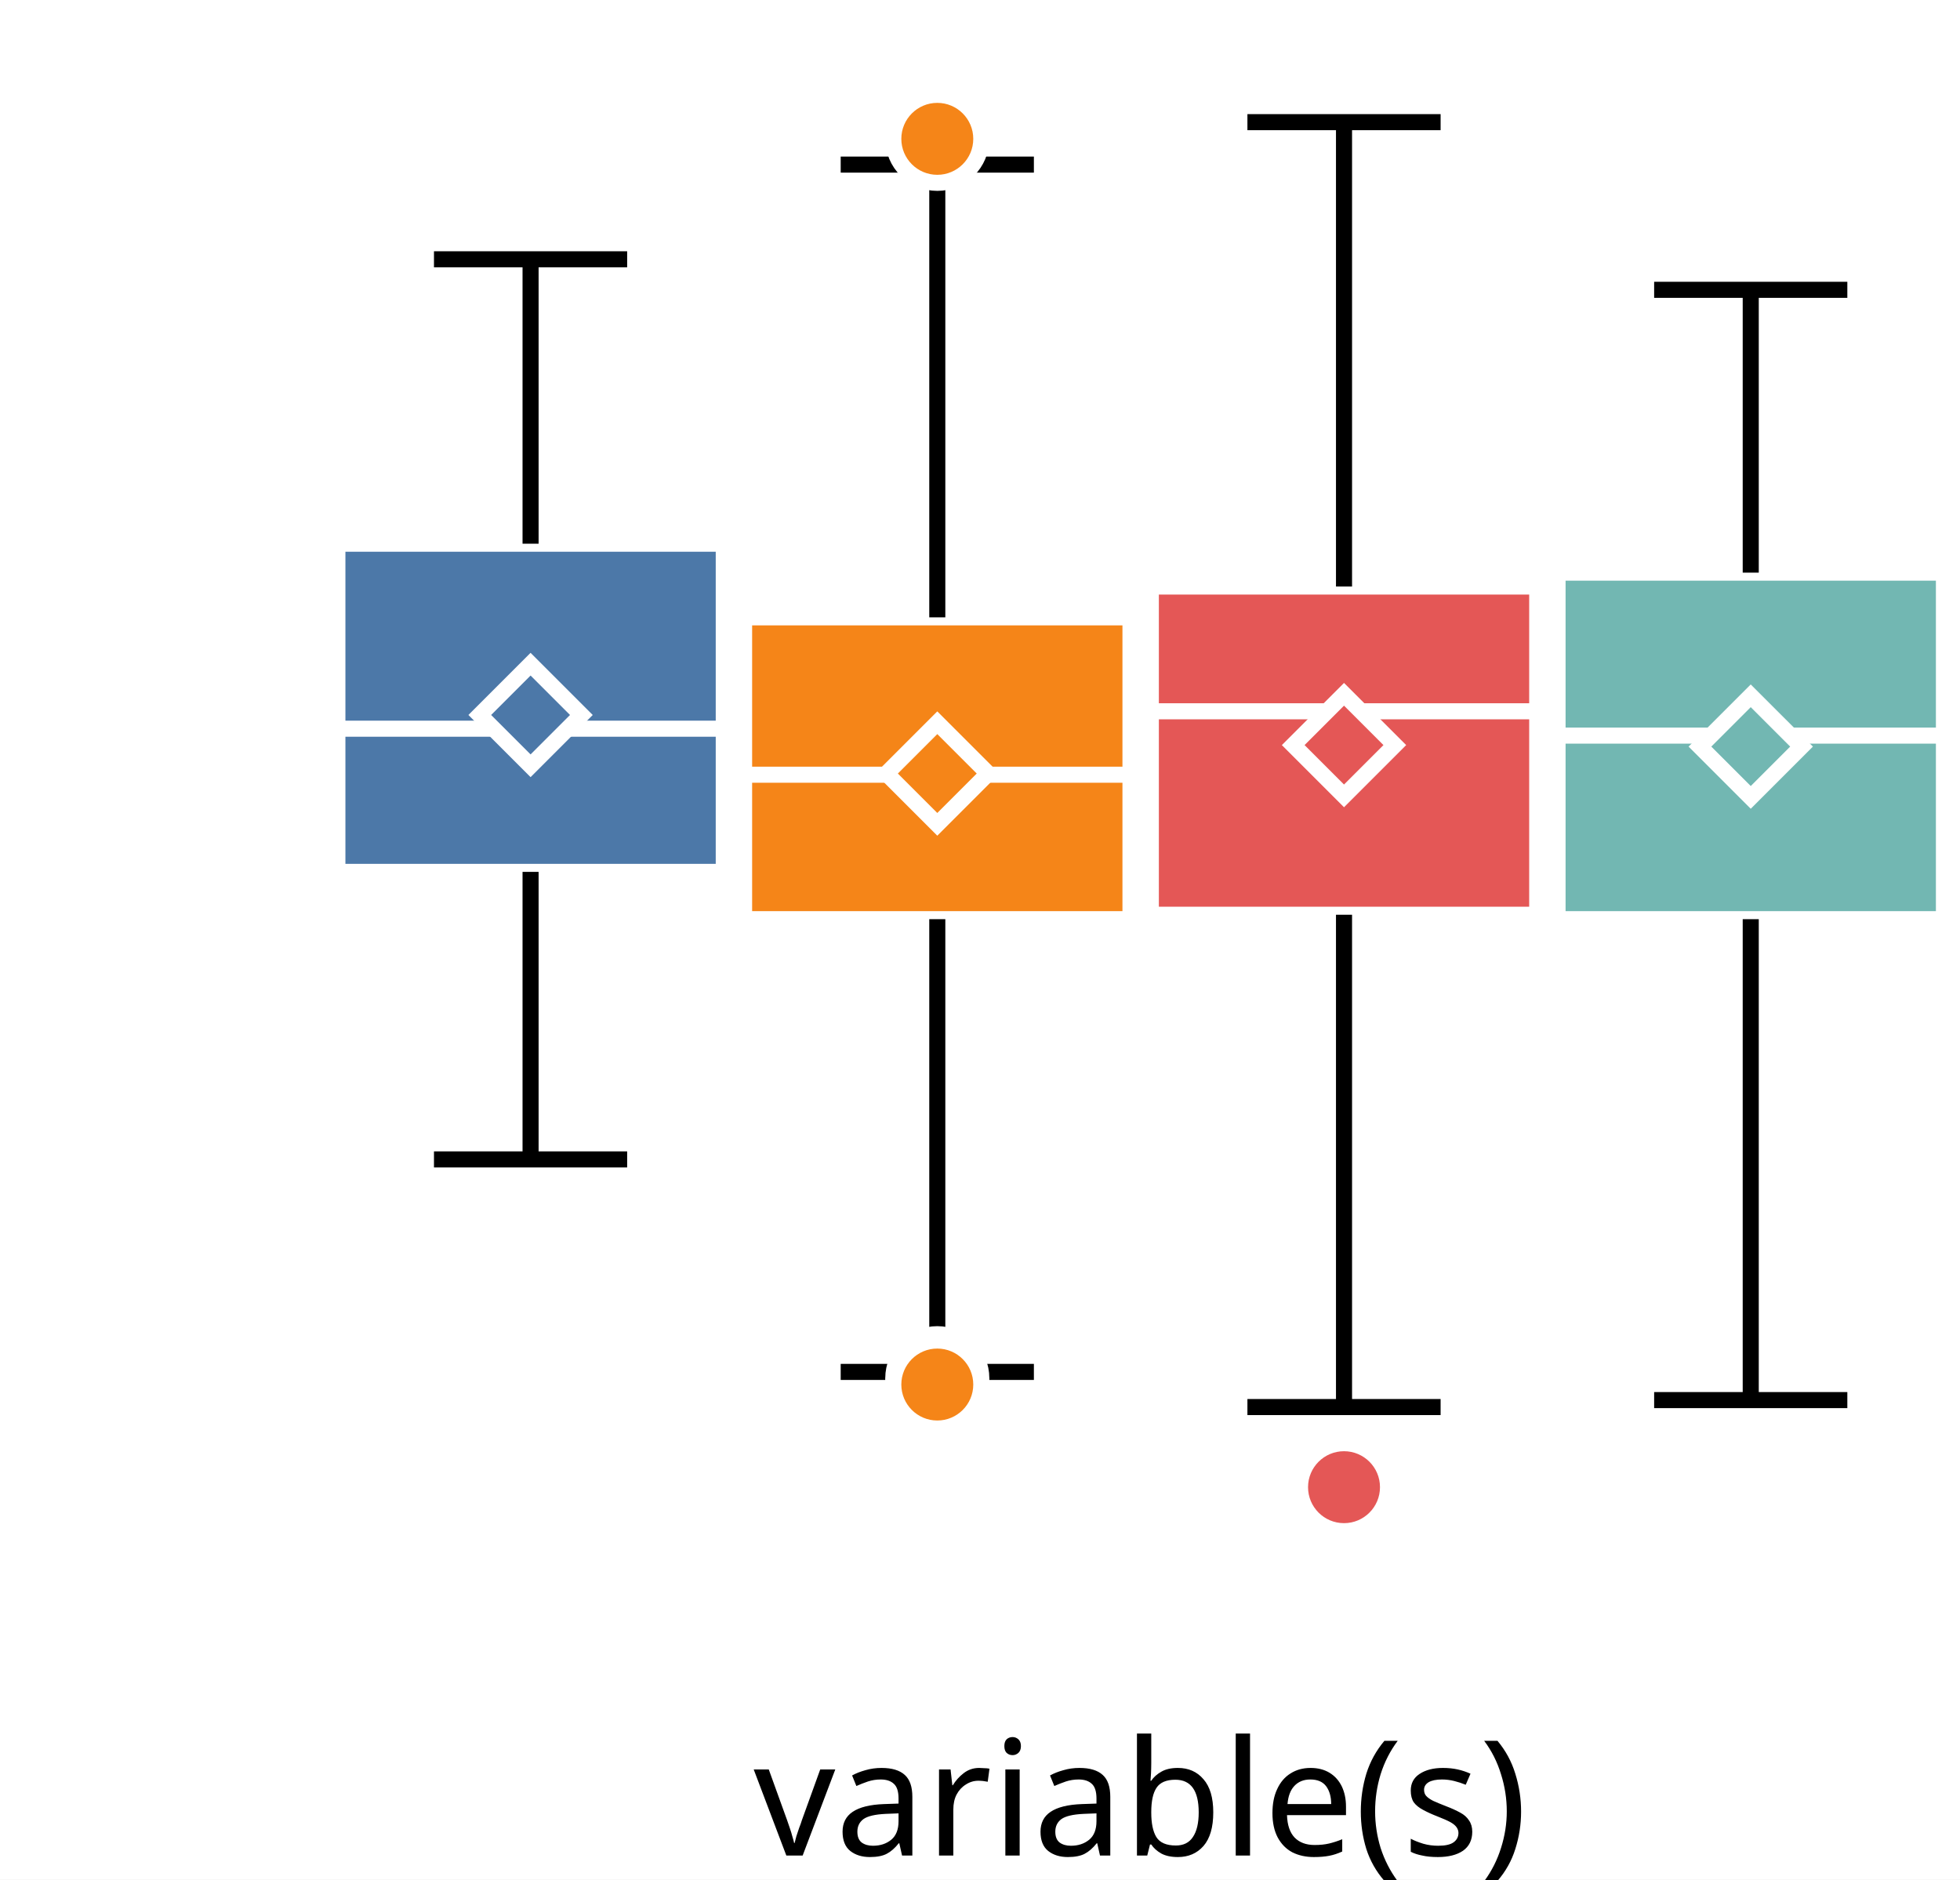
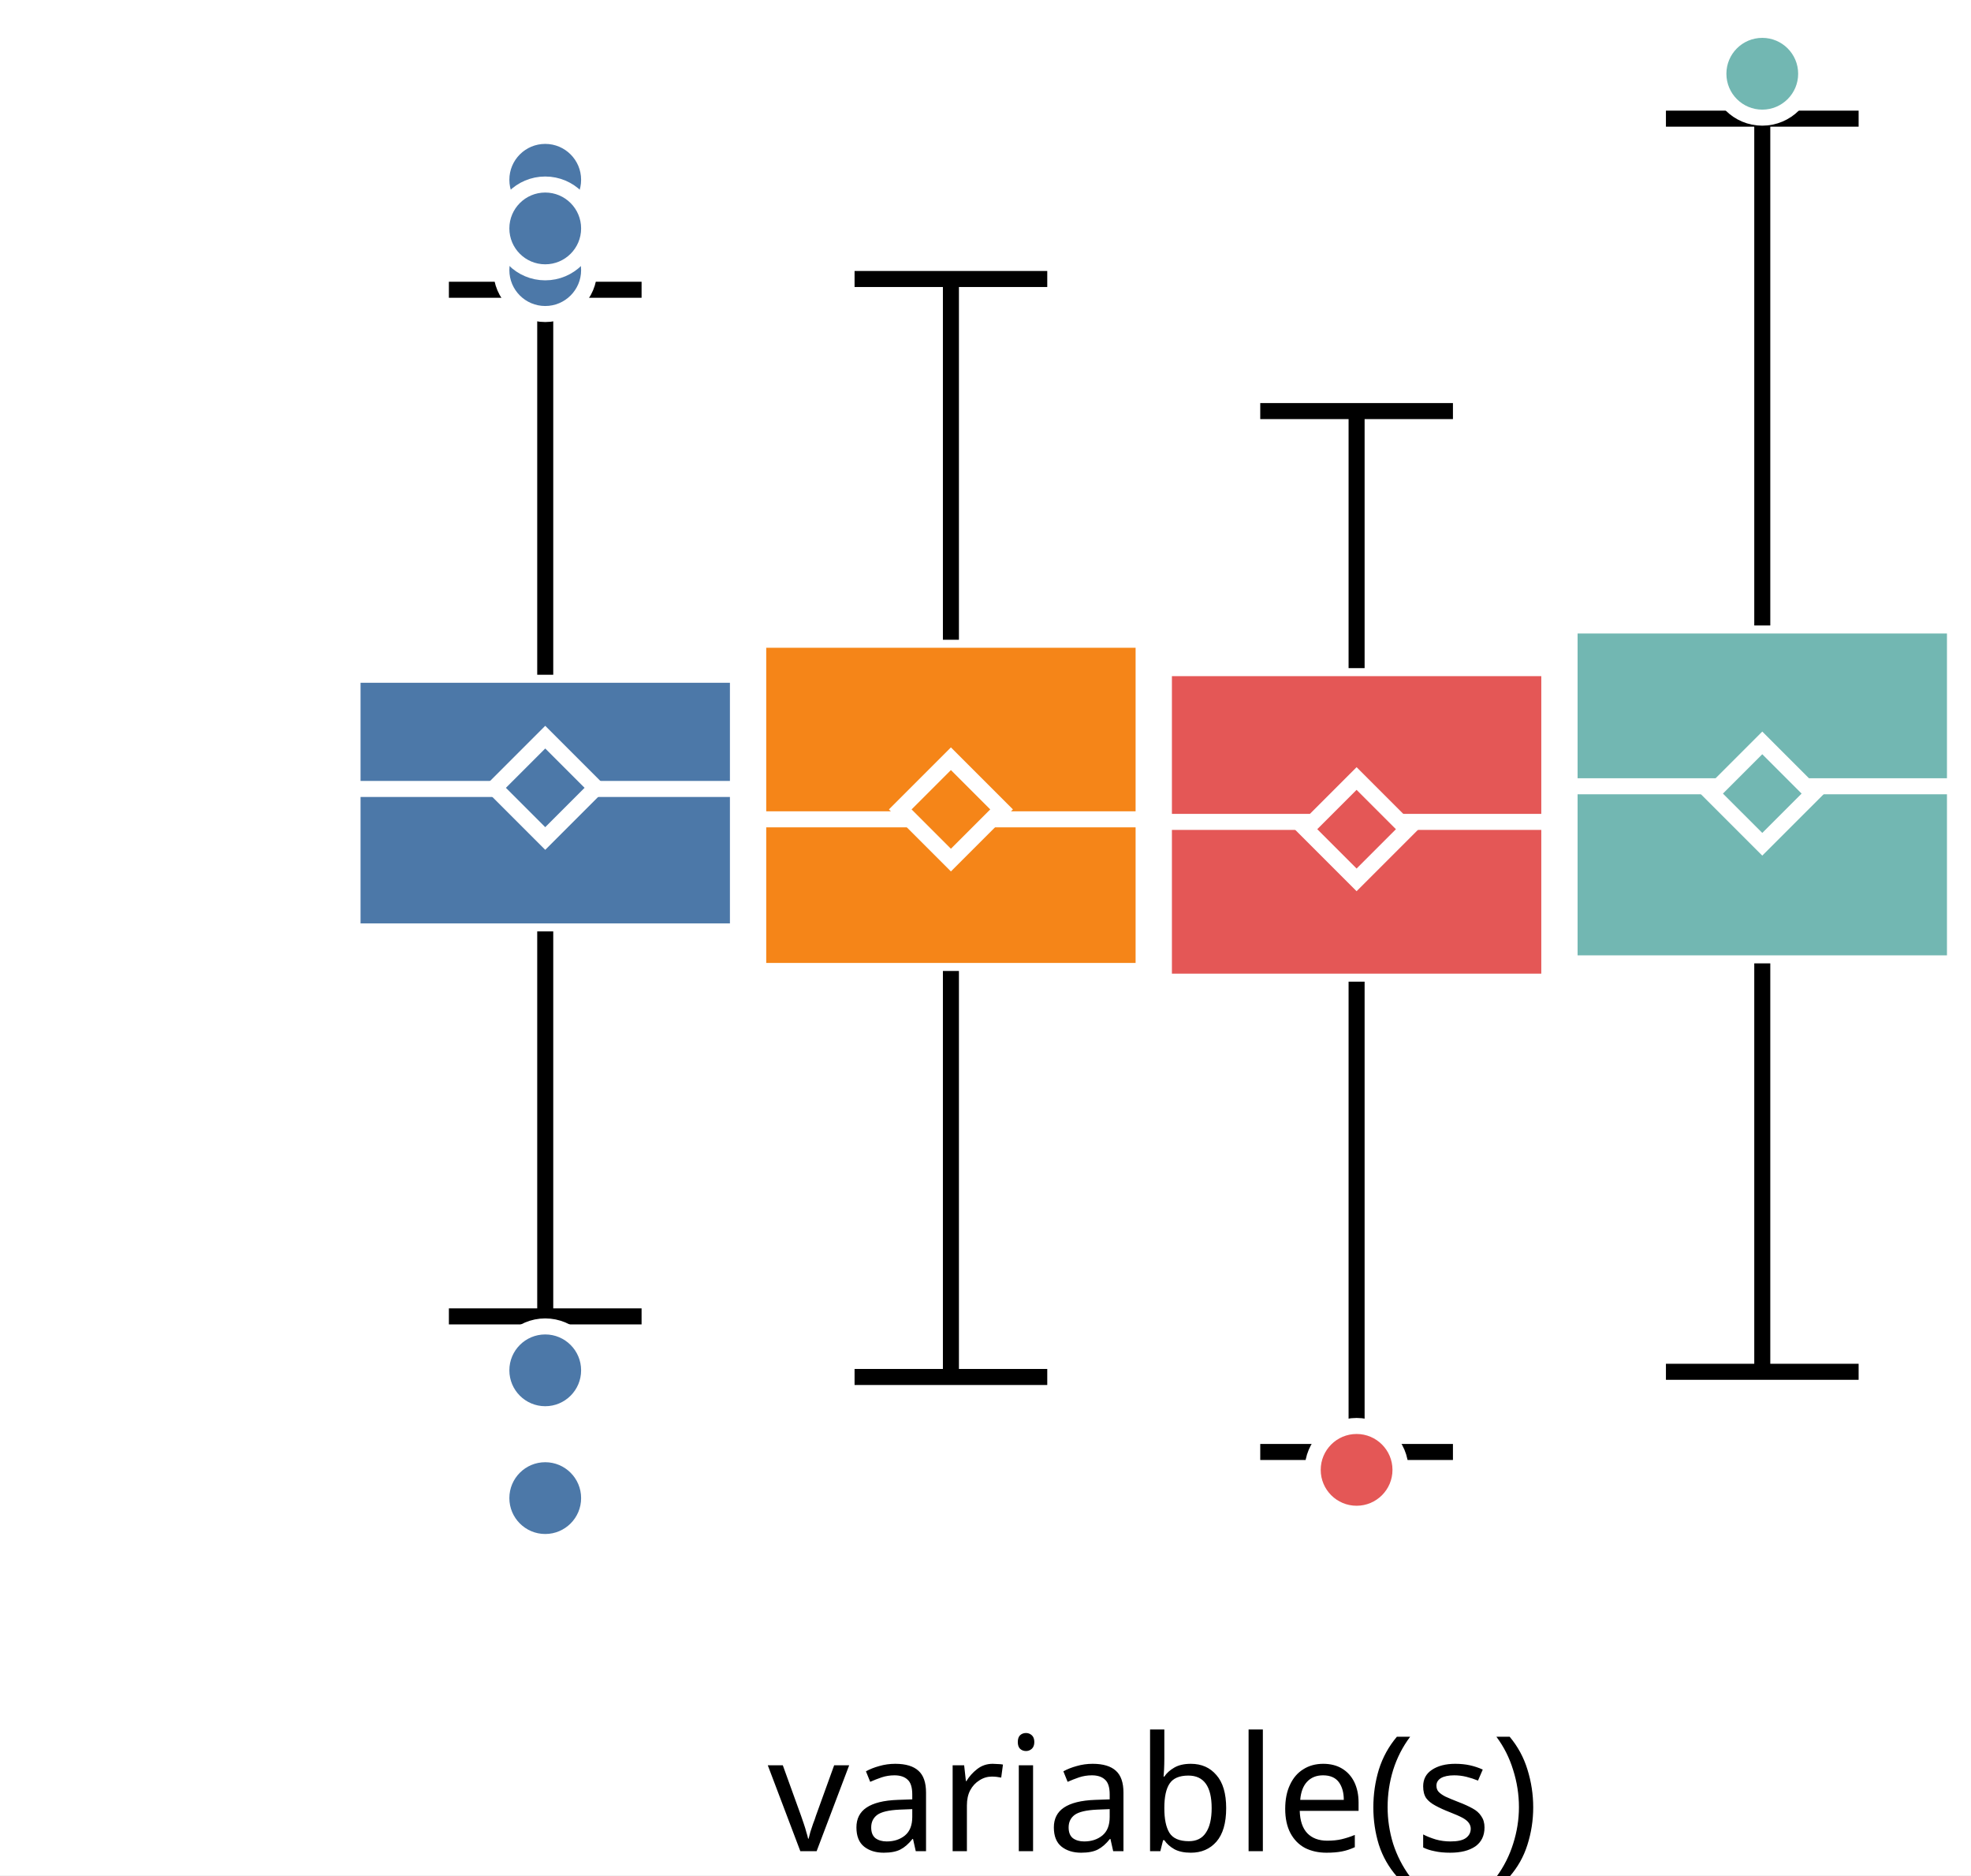
- <svg xmlns="http://www.w3.org/2000/svg" version="1.1" class="marks" width="122" height="117" viewBox="0 0 122 117">
-   <rect width="122" height="117" fill="white" />
-   <g fill="none" stroke-miterlimit="10" transform="translate(21,0)">
+ <svg xmlns="http://www.w3.org/2000/svg" version="1.1" class="marks" width="123" height="117" viewBox="0 0 123 117">
+   <rect width="123" height="117" fill="white" />
+   <g fill="none" stroke-miterlimit="10" transform="translate(22,0)">
    <g class="mark-group role-frame root" role="graphics-object" aria-roledescription="group mark container">
      <g transform="translate(0,0)">
        <path class="background" aria-hidden="true" d="M0,0h100v100h-100Z" />
        <g>
          <g class="mark-group role-axis" role="graphics-symbol" aria-roledescription="axis" aria-label="X-axis for a discrete scale with 1 value: variable(s)">
            <g transform="translate(0.5,100.5)">
              <path class="background" aria-hidden="true" d="M0,0h0v0h0Z" pointer-events="none" />
              <g>
                <g class="mark-rule role-axis-tick" pointer-events="none">
                  <line transform="translate(50,0)" x2="0" y2="5" stroke="white" stroke-width="1.01" opacity="1" />
                </g>
                <g class="mark-text role-axis-label" pointer-events="none">
                  <text text-anchor="middle" transform="translate(49.5,15)" font-family="sans-serif" font-size="10px" font-style="normal" font-weight="400" fill="black" opacity="1">variable(s)</text>
                </g>
              </g>
              <path class="foreground" aria-hidden="true" d="" pointer-events="none" display="none" />
            </g>
          </g>
-           <g class="mark-group role-axis" role="graphics-symbol" aria-roledescription="axis" aria-label="Y-axis for a linear scale with values from −4 to 3">
+           <g class="mark-group role-axis" role="graphics-symbol" aria-roledescription="axis" aria-label="Y-axis for a linear scale with values from −4 to 4">
            <g transform="translate(0.5,0.5)">
              <path class="background" aria-hidden="true" d="M0,0h0v0h0Z" pointer-events="none" />
              <g>
                <g class="mark-rule role-axis-tick" pointer-events="none">
-                   <line transform="translate(0,77)" x2="-5" y2="0" stroke="white" stroke-width="1.01" opacity="1" />
-                   <line transform="translate(0,46)" x2="-5" y2="0" stroke="white" stroke-width="1.01" opacity="1" />
-                   <line transform="translate(0,15)" x2="-5" y2="0" stroke="white" stroke-width="1.01" opacity="1" />
+                   <line transform="translate(0,79)" x2="-5" y2="0" stroke="white" stroke-width="1.01" opacity="1" />
+                   <line transform="translate(0,50)" x2="-5" y2="0" stroke="white" stroke-width="1.01" opacity="1" />
+                   <line transform="translate(0,21)" x2="-5" y2="0" stroke="white" stroke-width="1.01" opacity="1" />
                </g>
                <g class="mark-text role-axis-label" pointer-events="none">
-                   <text text-anchor="end" transform="translate(-7,79.92308)" font-family="sans-serif" font-size="10px" font-style="normal" font-weight="400" fill="white" opacity="1">−2</text>
-                   <text text-anchor="end" transform="translate(-7,49.15385)" font-family="sans-serif" font-size="10px" font-style="normal" font-weight="400" fill="white" opacity="1">0</text>
-                   <text text-anchor="end" transform="translate(-7,18.38462)" font-family="sans-serif" font-size="10px" font-style="normal" font-weight="400" fill="white" opacity="1">2</text>
+                   <text text-anchor="end" transform="translate(-7,81.57143)" font-family="sans-serif" font-size="10px" font-style="normal" font-weight="400" fill="white" opacity="1">−2</text>
+                   <text text-anchor="end" transform="translate(-7,53)" font-family="sans-serif" font-size="10px" font-style="normal" font-weight="400" fill="white" opacity="1">0</text>
+                   <text text-anchor="end" transform="translate(-7,24.42857)" font-family="sans-serif" font-size="10px" font-style="normal" font-weight="400" fill="white" opacity="1">2</text>
                </g>
              </g>
              <path class="foreground" aria-hidden="true" d="" pointer-events="none" display="none" />
            </g>
          </g>
          <g class="mark-group role-scope" role="graphics-object" aria-roledescription="group mark container">
            <g transform="translate(0,0)">
              <path class="background" aria-hidden="true" d="M0,0h0v0h0Z" />
              <g>
                <g class="mark-rect role-mark" role="graphics-symbol" aria-roledescription="rect mark container">
-                   <path d="M0,33.843h24.051v20.428h-24.051Z" fill="#4c78a8" stroke="white" stroke-width="1" opacity="1" />
-                   <path d="M25.316,38.427h24.051v18.788h-24.051Z" fill="#f58518" stroke="white" stroke-width="1" opacity="1" />
-                   <path d="M50.633,36.509h24.051v20.43h-24.051Z" fill="#e45756" stroke="white" stroke-width="1" opacity="1" />
-                   <path d="M75.949,35.644h24.051v21.571h-24.051Z" fill="#72b7b2" stroke="white" stroke-width="1" opacity="1" />
+                   <path d="M0,42.099h24.051v16.013h-24.051Z" fill="#4c78a8" stroke="white" stroke-width="1" opacity="1" />
+                   <path d="M25.316,39.915h24.051v20.665h-24.051Z" fill="#f58518" stroke="white" stroke-width="1" opacity="1" />
+                   <path d="M50.633,41.686h24.051v19.562h-24.051Z" fill="#e45756" stroke="white" stroke-width="1" opacity="1" />
+                   <path d="M75.949,39.025h24.051v21.081h-24.051Z" fill="#72b7b2" stroke="white" stroke-width="1" opacity="1" />
                </g>
                <g class="mark-rule role-mark" role="graphics-symbol" aria-roledescription="rule mark container">
-                   <line transform="translate(0,45.35853)" x2="24.051" y2="0" fill="#4c78a8" stroke="white" stroke-width="1" opacity="1" />
-                   <line transform="translate(25.31646,48.22272)" x2="24.051" y2="0" fill="#f58518" stroke="white" stroke-width="1" opacity="1" />
-                   <line transform="translate(50.63291,44.2749)" x2="24.051" y2="0" fill="#e45756" stroke="white" stroke-width="1" opacity="1" />
-                   <line transform="translate(75.94937,45.78845)" x2="24.051" y2="0" fill="#72b7b2" stroke="white" stroke-width="1" opacity="1" />
+                   <line transform="translate(0,49.224)" x2="24.051" y2="0" fill="#4c78a8" stroke="white" stroke-width="1" opacity="1" />
+                   <line transform="translate(25.31646,51.11927)" x2="24.051" y2="0" fill="#f58518" stroke="white" stroke-width="1" opacity="1" />
+                   <line transform="translate(50.63291,51.27921)" x2="24.051" y2="0" fill="#e45756" stroke="white" stroke-width="1" opacity="1" />
+                   <line transform="translate(75.94937,49.05637)" x2="24.051" y2="0" fill="#72b7b2" stroke="white" stroke-width="1" opacity="1" />
                </g>
                <g class="mark-symbol role-mark" role="graphics-symbol" aria-roledescription="symbol mark container">
-                   <path transform="translate(12.02532,44.50465)" d="M-3.162,0L0,-3.162L3.162,0L0,3.162Z" fill="#4c78a8" stroke="white" stroke-width="1" opacity="1" />
-                   <path transform="translate(37.34177,48.14971)" d="M-3.162,0L0,-3.162L3.162,0L0,3.162Z" fill="#f58518" stroke="white" stroke-width="1" opacity="1" />
-                   <path transform="translate(62.65823,46.37889)" d="M-3.162,0L0,-3.162L3.162,0L0,3.162Z" fill="#e45756" stroke="white" stroke-width="1" opacity="1" />
-                   <path transform="translate(87.97468,46.47271)" d="M-3.162,0L0,-3.162L3.162,0L0,3.162Z" fill="#72b7b2" stroke="white" stroke-width="1" opacity="1" />
+                   <path transform="translate(12.02532,49.15378)" d="M-3.162,0L0,-3.162L3.162,0L0,3.162Z" fill="#4c78a8" stroke="white" stroke-width="1" opacity="1" />
+                   <path transform="translate(37.34177,50.50061)" d="M-3.162,0L0,-3.162L3.162,0L0,3.162Z" fill="#f58518" stroke="white" stroke-width="1" opacity="1" />
+                   <path transform="translate(62.65823,51.73522)" d="M-3.162,0L0,-3.162L3.162,0L0,3.162Z" fill="#e45756" stroke="white" stroke-width="1" opacity="1" />
+                   <path transform="translate(87.97468,49.51322)" d="M-3.162,0L0,-3.162L3.162,0L0,3.162Z" fill="#72b7b2" stroke="white" stroke-width="1" opacity="1" />
                </g>
                <g class="mark-rule role-mark" role="graphics-symbol" aria-roledescription="rule mark container">
-                   <line transform="translate(12.02532,54.27072)" x2="0" y2="17.898" fill="#4c78a8" stroke="black" stroke-width="1" stroke-dasharray="0" opacity="1" />
-                   <line transform="translate(37.34177,57.21474)" x2="0" y2="28.181" fill="#f58518" stroke="black" stroke-width="1" stroke-dasharray="0" opacity="1" />
-                   <line transform="translate(62.65823,56.93881)" x2="0" y2="30.645" fill="#e45756" stroke="black" stroke-width="1" stroke-dasharray="0" opacity="1" />
-                   <line transform="translate(87.97468,57.2152)" x2="0" y2="29.935" fill="#72b7b2" stroke="black" stroke-width="1" stroke-dasharray="0" opacity="1" />
+                   <line transform="translate(12.02532,58.11202)" x2="0" y2="24.02" fill="#4c78a8" stroke="black" stroke-width="1" stroke-dasharray="0" opacity="1" />
+                   <line transform="translate(37.34177,60.58046)" x2="0" y2="25.331" fill="#f58518" stroke="black" stroke-width="1" stroke-dasharray="0" opacity="1" />
+                   <line transform="translate(62.65823,61.24775)" x2="0" y2="29.343" fill="#e45756" stroke="black" stroke-width="1" stroke-dasharray="0" opacity="1" />
+                   <line transform="translate(87.97468,60.10582)" x2="0" y2="25.482" fill="#72b7b2" stroke="black" stroke-width="1" stroke-dasharray="0" opacity="1" />
                </g>
                <g class="mark-rule role-mark" role="graphics-symbol" aria-roledescription="rule mark container">
-                   <line transform="translate(12.02532,33.84302)" x2="0" y2="-17.703" fill="#4c78a8" stroke="black" stroke-width="1" stroke-dasharray="0" opacity="1" />
-                   <line transform="translate(37.34177,38.42722)" x2="0" y2="-28.181" fill="#f58518" stroke="black" stroke-width="1" stroke-dasharray="0" opacity="1" />
-                   <line transform="translate(62.65823,36.50901)" x2="0" y2="-28.905" fill="#e45756" stroke="black" stroke-width="1" stroke-dasharray="0" opacity="1" />
-                   <line transform="translate(87.97468,35.64428)" x2="0" y2="-17.605" fill="#72b7b2" stroke="black" stroke-width="1" stroke-dasharray="0" opacity="1" />
+                   <line transform="translate(12.02532,42.09872)" x2="0" y2="-24.02" fill="#4c78a8" stroke="black" stroke-width="1" stroke-dasharray="0" opacity="1" />
+                   <line transform="translate(37.34177,39.9154)" x2="0" y2="-22.508" fill="#f58518" stroke="black" stroke-width="1" stroke-dasharray="0" opacity="1" />
+                   <line transform="translate(62.65823,41.68562)" x2="0" y2="-16.037" fill="#e45756" stroke="black" stroke-width="1" stroke-dasharray="0" opacity="1" />
+                   <line transform="translate(87.97468,39.0247)" x2="0" y2="-31.622" fill="#72b7b2" stroke="black" stroke-width="1" stroke-dasharray="0" opacity="1" />
                </g>
                <g class="mark-rule role-mark lower_fence" role="graphics-symbol" aria-roledescription="rule mark container">
-                   <line transform="translate(6.012658,72.16904)" x2="12.025" y2="0" fill="#4c78a8" stroke="black" stroke-width="1" opacity="1" />
-                   <line transform="translate(31.32911,85.39601)" x2="12.025" y2="0" fill="#f58518" stroke="black" stroke-width="1" opacity="1" />
-                   <line transform="translate(56.64557,87.58353)" x2="12.025" y2="0" fill="#e45756" stroke="black" stroke-width="1" opacity="1" />
-                   <line transform="translate(81.96203,87.15033)" x2="12.025" y2="0" fill="#72b7b2" stroke="black" stroke-width="1" opacity="1" />
+                   <line transform="translate(6.012658,82.13198)" x2="12.025" y2="0" fill="#4c78a8" stroke="black" stroke-width="1" opacity="1" />
+                   <line transform="translate(31.32911,85.91195)" x2="12.025" y2="0" fill="#f58518" stroke="black" stroke-width="1" opacity="1" />
+                   <line transform="translate(56.64557,90.59094)" x2="12.025" y2="0" fill="#e45756" stroke="black" stroke-width="1" opacity="1" />
+                   <line transform="translate(81.96203,85.58826)" x2="12.025" y2="0" fill="#72b7b2" stroke="black" stroke-width="1" opacity="1" />
                </g>
                <g class="mark-rule role-mark upper_fence" role="graphics-symbol" aria-roledescription="rule mark container">
-                   <line transform="translate(6.012658,16.14036)" x2="12.025" y2="0" fill="#4c78a8" stroke="black" stroke-width="1" opacity="1" />
-                   <line transform="translate(31.32911,10.24595)" x2="12.025" y2="0" fill="#f58518" stroke="black" stroke-width="1" opacity="1" />
-                   <line transform="translate(56.64557,7.60385)" x2="12.025" y2="0" fill="#e45756" stroke="black" stroke-width="1" opacity="1" />
-                   <line transform="translate(81.96203,18.03977)" x2="12.025" y2="0" fill="#72b7b2" stroke="black" stroke-width="1" opacity="1" />
+                   <line transform="translate(6.012658,18.07876)" x2="12.025" y2="0" fill="#4c78a8" stroke="black" stroke-width="1" opacity="1" />
+                   <line transform="translate(31.32911,17.407)" x2="12.025" y2="0" fill="#f58518" stroke="black" stroke-width="1" opacity="1" />
+                   <line transform="translate(56.64557,25.64834)" x2="12.025" y2="0" fill="#e45756" stroke="black" stroke-width="1" opacity="1" />
+                   <line transform="translate(81.96203,7.403015)" x2="12.025" y2="0" fill="#72b7b2" stroke="black" stroke-width="1" opacity="1" />
                </g>
              </g>
              <path class="foreground" aria-hidden="true" d="" display="none" />
            </g>
          </g>
          <g class="mark-group role-scope" role="graphics-object" aria-roledescription="group mark container">
            <g transform="translate(0,0)">
              <path class="background" aria-hidden="true" d="M0,0h0v0h0Z" />
              <g>
                <g class="mark-symbol role-mark" role="graphics-symbol" aria-roledescription="symbol mark container">
-                   <path transform="translate(37.34177,85.78724)" d="M2.739,0A2.739,2.739,0,1,1,-2.739,0A2.739,2.739,0,1,1,2.739,0" fill="#f58518" stroke="white" stroke-width="1" opacity="1" />
-                   <path transform="translate(37.34177,8.642295)" d="M2.739,0A2.739,2.739,0,1,1,-2.739,0A2.739,2.739,0,1,1,2.739,0" fill="#f58518" stroke="white" stroke-width="1" opacity="1" />
-                   <path transform="translate(37.34177,86.18177)" d="M2.739,0A2.739,2.739,0,1,1,-2.739,0A2.739,2.739,0,1,1,2.739,0" fill="#f58518" stroke="white" stroke-width="1" opacity="1" />
-                   <path transform="translate(62.65823,93.16488)" d="M2.739,0A2.739,2.739,0,1,1,-2.739,0A2.739,2.739,0,1,1,2.739,0" fill="#e45756" stroke="white" stroke-width="1" opacity="1" />
-                   <path transform="translate(62.65823,92.57114)" d="M2.739,0A2.739,2.739,0,1,1,-2.739,0A2.739,2.739,0,1,1,2.739,0" fill="#e45756" stroke="white" stroke-width="1" opacity="1" />
+                   <path transform="translate(12.02532,93.46941)" d="M2.739,0A2.739,2.739,0,1,1,-2.739,0A2.739,2.739,0,1,1,2.739,0" fill="#4c78a8" stroke="white" stroke-width="1" opacity="1" />
+                   <path transform="translate(12.02532,85.49712)" d="M2.739,0A2.739,2.739,0,1,1,-2.739,0A2.739,2.739,0,1,1,2.739,0" fill="#4c78a8" stroke="white" stroke-width="1" opacity="1" />
+                   <path transform="translate(12.02532,16.85304)" d="M2.739,0A2.739,2.739,0,1,1,-2.739,0A2.739,2.739,0,1,1,2.739,0" fill="#4c78a8" stroke="white" stroke-width="1" opacity="1" />
+                   <path transform="translate(12.02532,11.21711)" d="M2.739,0A2.739,2.739,0,1,1,-2.739,0A2.739,2.739,0,1,1,2.739,0" fill="#4c78a8" stroke="white" stroke-width="1" opacity="1" />
+                   <path transform="translate(12.02532,14.25161)" d="M2.739,0A2.739,2.739,0,1,1,-2.739,0A2.739,2.739,0,1,1,2.739,0" fill="#4c78a8" stroke="white" stroke-width="1" opacity="1" />
+                   <path transform="translate(62.65823,91.70736)" d="M2.739,0A2.739,2.739,0,1,1,-2.739,0A2.739,2.739,0,1,1,2.739,0" fill="#e45756" stroke="white" stroke-width="1" opacity="1" />
+                   <path transform="translate(87.97468,4.60144)" d="M2.739,0A2.739,2.739,0,1,1,-2.739,0A2.739,2.739,0,1,1,2.739,0" fill="#72b7b2" stroke="white" stroke-width="1" opacity="1" />
                </g>
              </g>
              <path class="foreground" aria-hidden="true" d="" display="none" />
            </g>
          </g>
        </g>
        <path class="foreground" aria-hidden="true" d="" display="none" />
      </g>
    </g>
  </g>
</svg>
